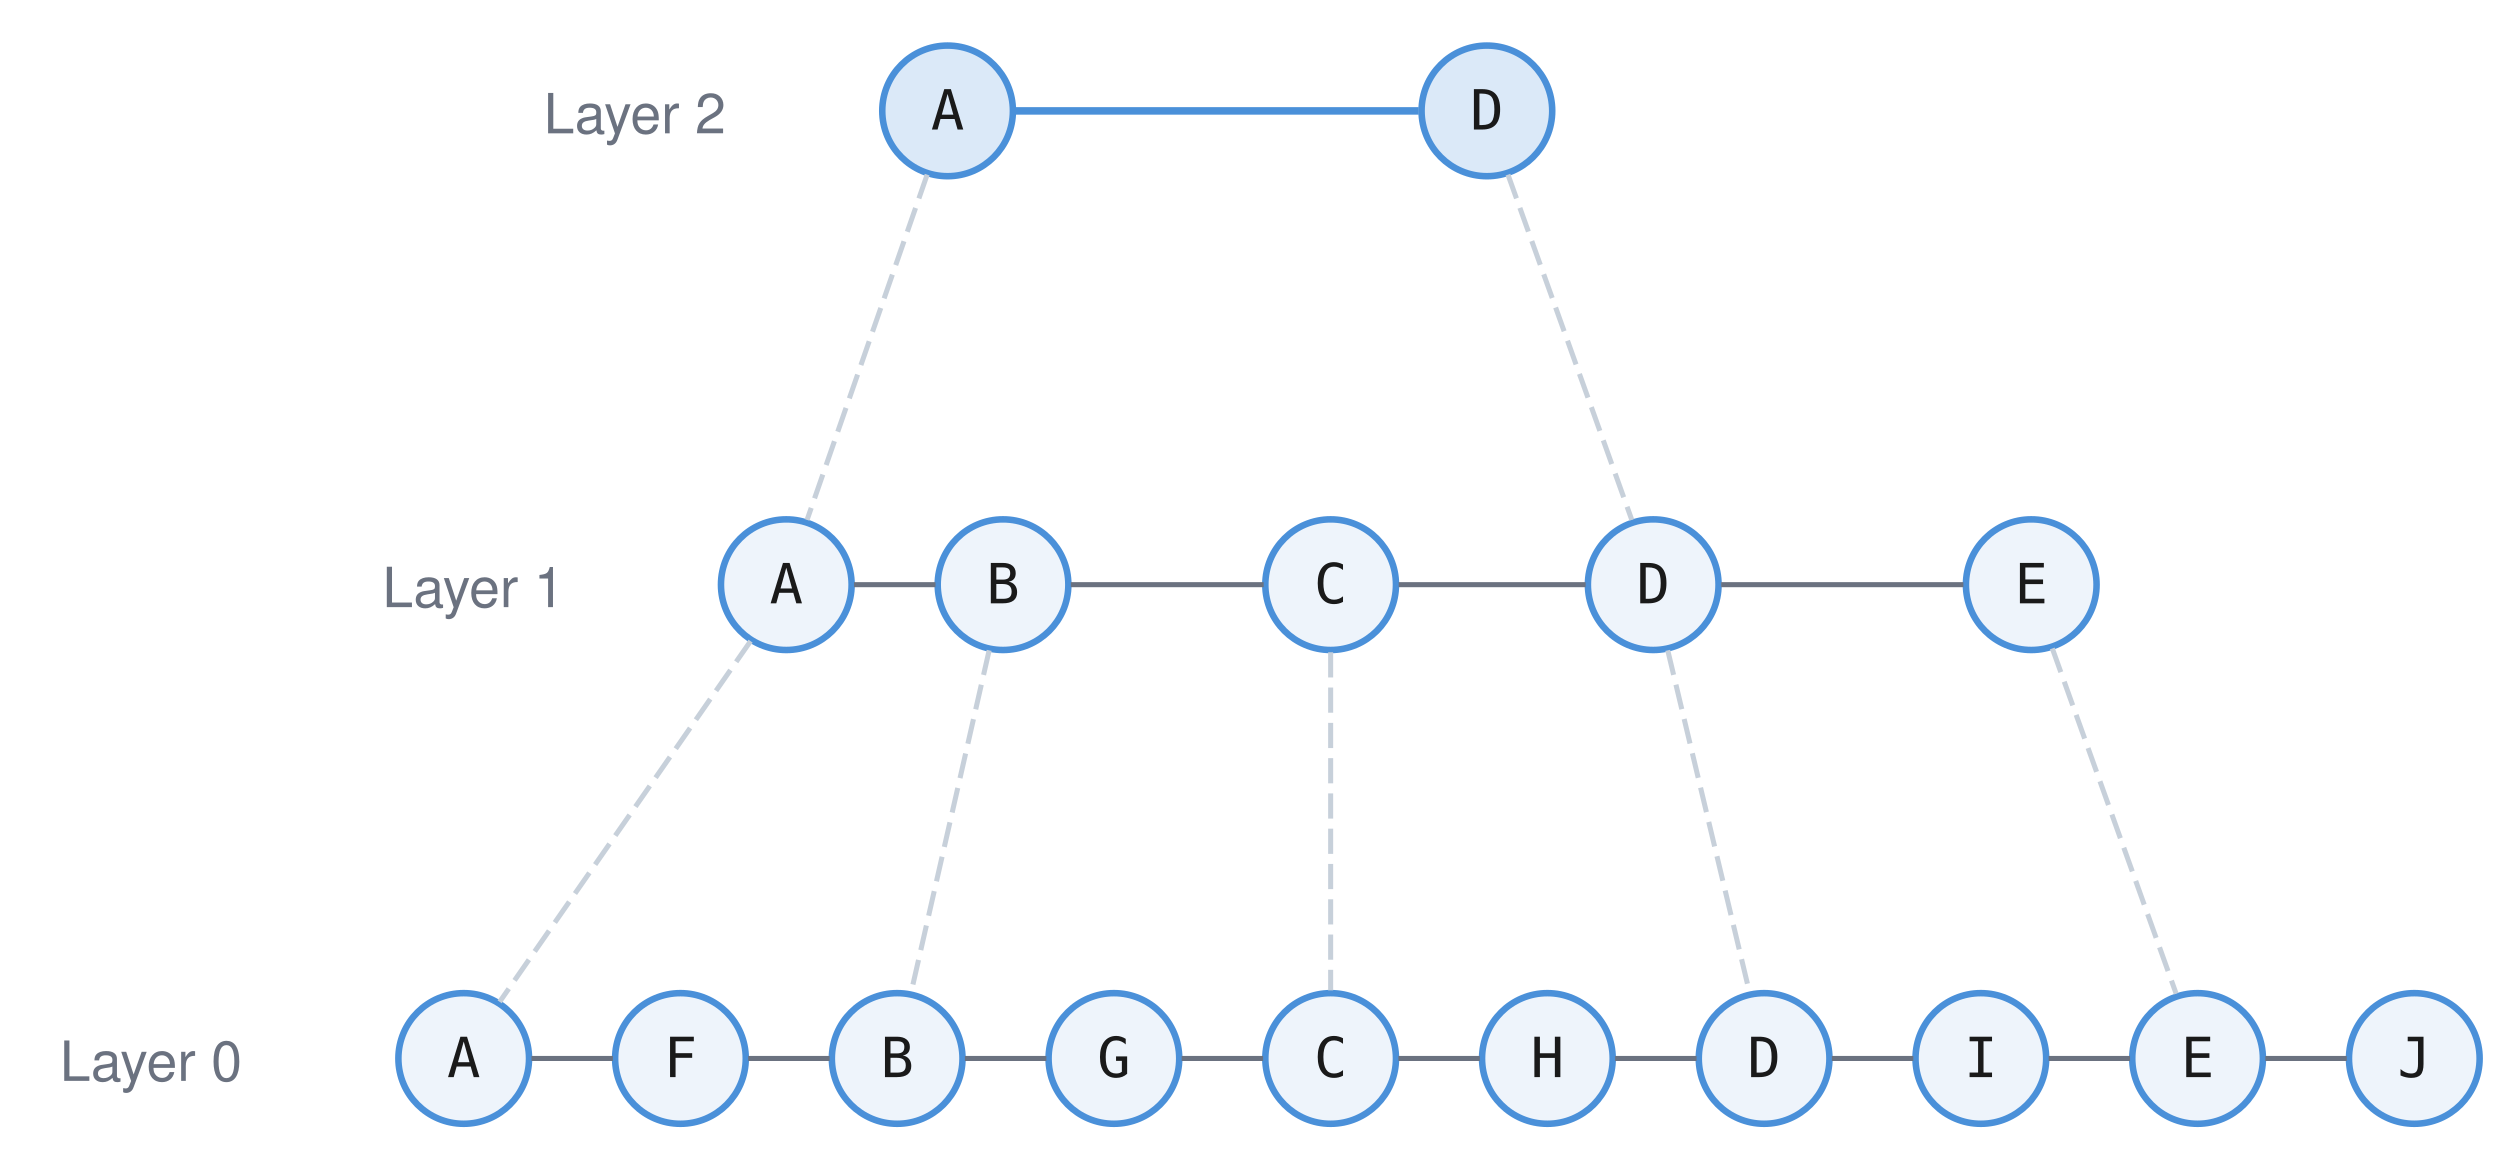
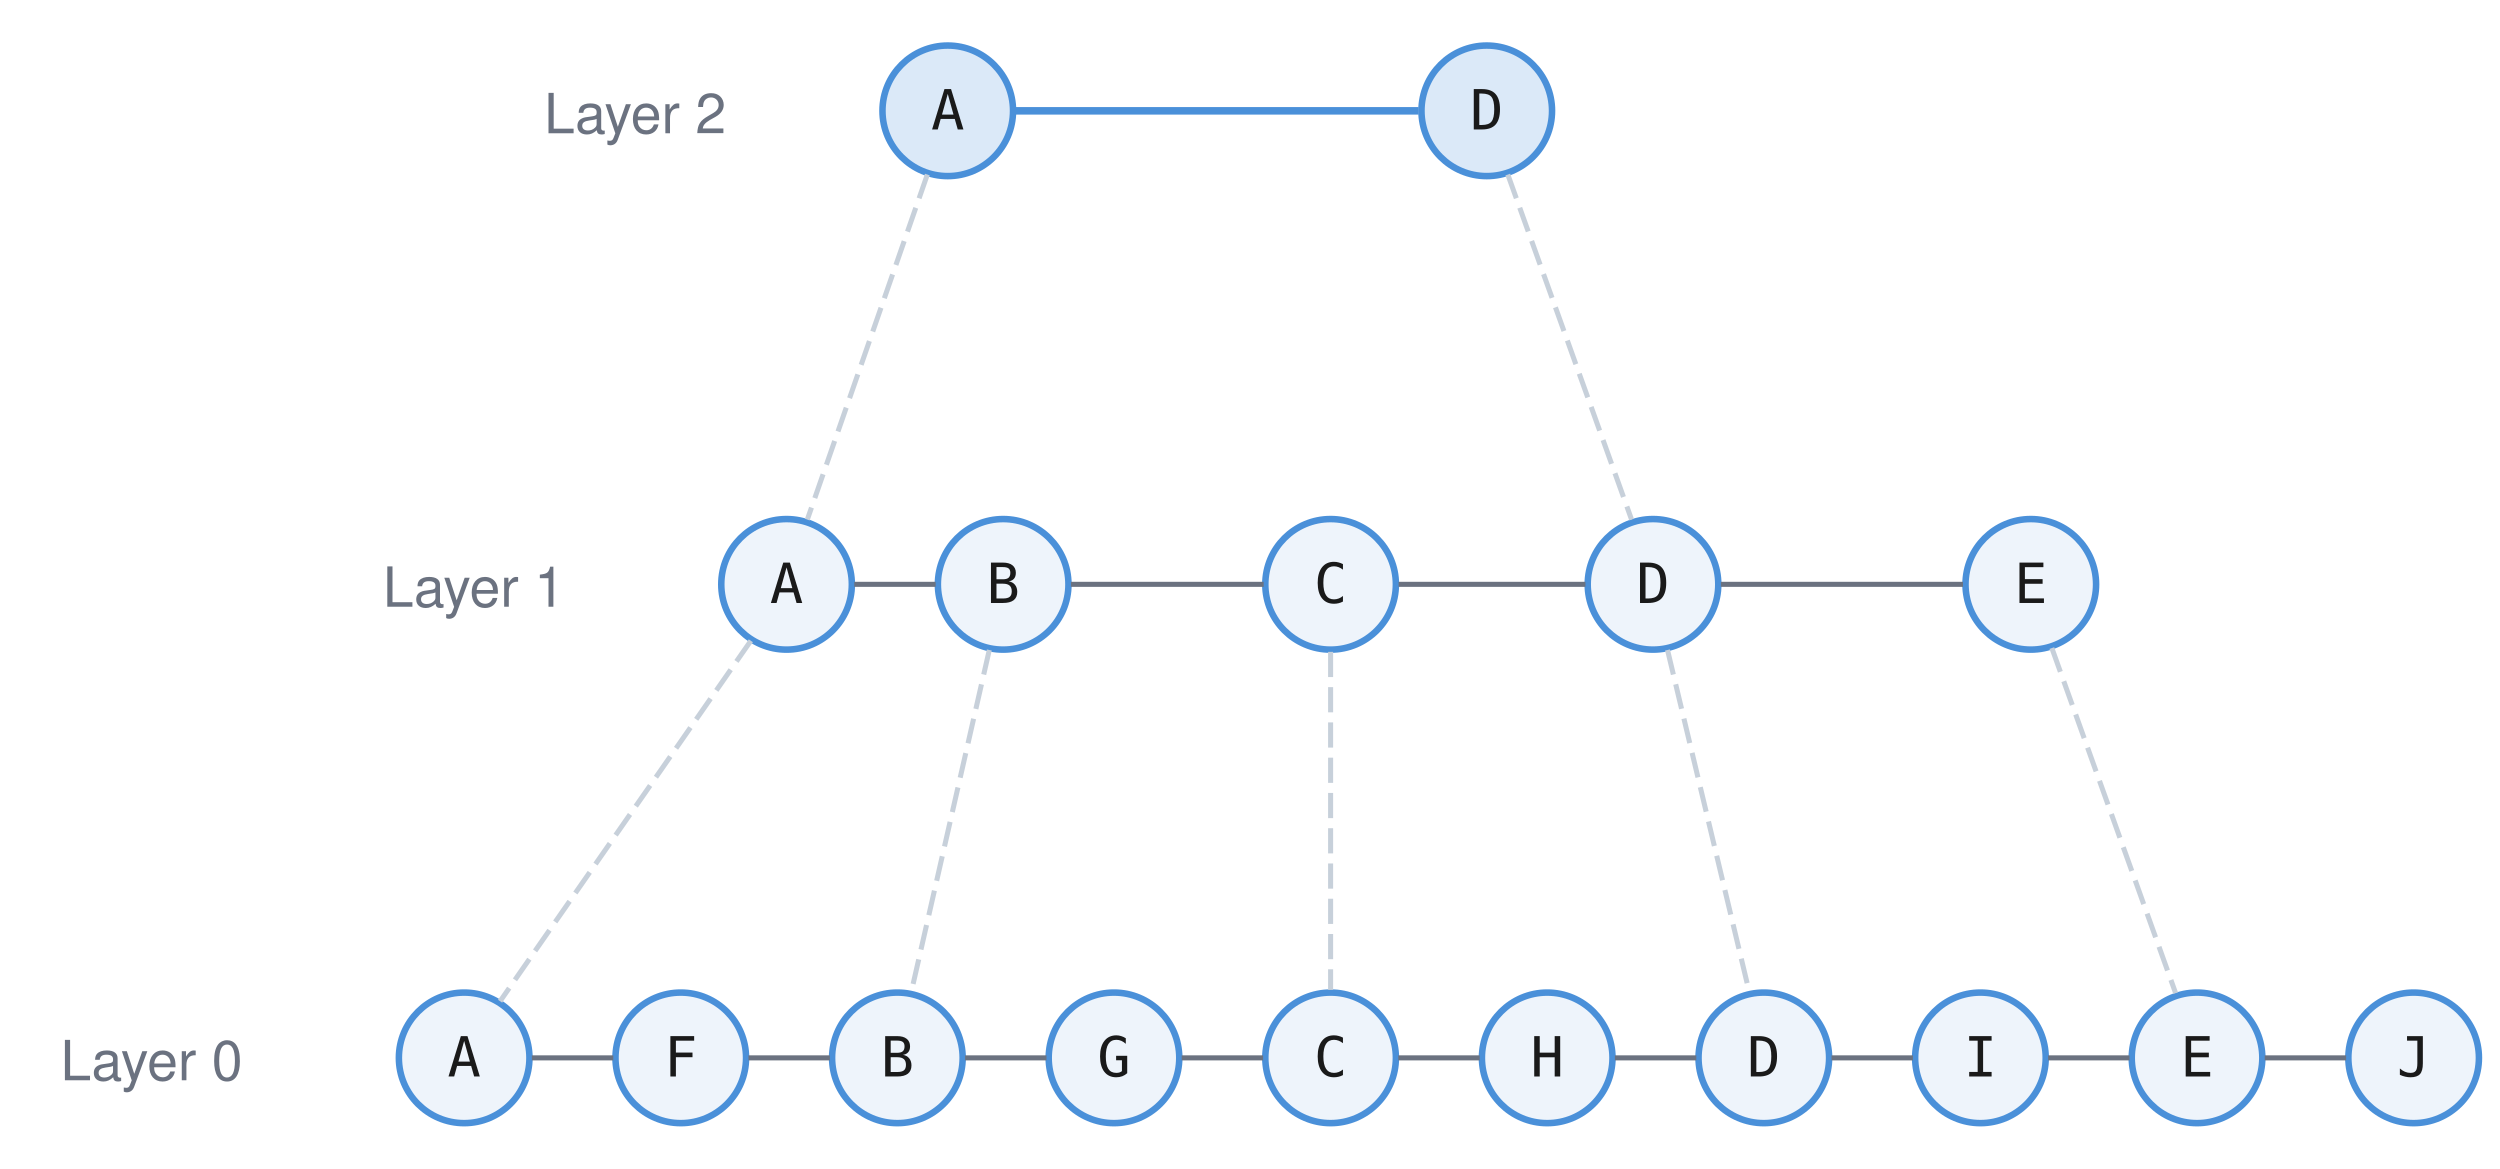
- <svg xmlns="http://www.w3.org/2000/svg" viewBox="0.00 0.00 496.00 232.00">
+ <svg xmlns="http://www.w3.org/2000/svg" width="661" height="309" viewBox="0.00 0.00 496.00 232.00">
  <g id="graph0" class="graph" transform="scale(1 1) rotate(0) translate(4 228)">
    <g id="node1" class="node">
      <text xml:space="preserve" text-anchor="middle" x="125" y="-201.55" font-family="Helvetica,Arial,sans-serif" font-size="11.00" fill="#6b7280">Layer 2  </text>
    </g>
    <g id="node4" class="node">
      <ellipse fill="#dbe9f8" stroke="#4a90d9" stroke-width="1.3" cx="184" cy="-206" rx="12.96" ry="12.96" />
      <text xml:space="preserve" text-anchor="middle" x="184" y="-202.3" font-family="Menlo,Consolas,monospace" font-size="11.00" fill="#1a1a1a">A</text>
    </g>
    <g id="node2" class="node">
      <text xml:space="preserve" text-anchor="middle" x="93" y="-107.55" font-family="Helvetica,Arial,sans-serif" font-size="11.00" fill="#6b7280">Layer 1  </text>
    </g>
    <g id="node6" class="node">
      <ellipse fill="#eef4fb" stroke="#4a90d9" stroke-width="1.3" cx="152" cy="-112" rx="12.96" ry="12.96" />
      <text xml:space="preserve" text-anchor="middle" x="152" y="-108.3" font-family="Menlo,Consolas,monospace" font-size="11.00" fill="#1a1a1a">A</text>
    </g>
    <g id="node3" class="node">
      <text xml:space="preserve" text-anchor="middle" x="29" y="-13.55" font-family="Helvetica,Arial,sans-serif" font-size="11.00" fill="#6b7280">Layer 0  </text>
    </g>
    <g id="node11" class="node">
      <ellipse fill="#eef4fb" stroke="#4a90d9" stroke-width="1.3" cx="88" cy="-18" rx="12.96" ry="12.96" />
      <text xml:space="preserve" text-anchor="middle" x="88" y="-14.3" font-family="Menlo,Consolas,monospace" font-size="11.00" fill="#1a1a1a">A</text>
    </g>
    <g id="node5" class="node">
      <ellipse fill="#dbe9f8" stroke="#4a90d9" stroke-width="1.3" cx="291" cy="-206" rx="12.96" ry="12.96" />
      <text xml:space="preserve" text-anchor="middle" x="291" y="-202.3" font-family="Menlo,Consolas,monospace" font-size="11.00" fill="#1a1a1a">D</text>
    </g>
    <g id="edge2" class="edge">
      <path fill="none" stroke="#4a90d9" stroke-width="1.5" d="M197.38,-206C224.07,-206 250.77,-206 277.47,-206" />
    </g>
    <g id="edge18" class="edge">
      <path fill="none" stroke="#c7d0da" stroke-dasharray="5,2" d="M179.95,-193.35C173.83,-175.75 162.28,-142.56 156.12,-124.85" />
    </g>
    <g id="node9" class="node">
      <ellipse fill="#eef4fb" stroke="#4a90d9" stroke-width="1.3" cx="324" cy="-112" rx="12.96" ry="12.96" />
      <text xml:space="preserve" text-anchor="middle" x="324" y="-108.3" font-family="Menlo,Consolas,monospace" font-size="11.00" fill="#1a1a1a">D</text>
    </g>
    <g id="edge19" class="edge">
      <path fill="none" stroke="#c7d0da" stroke-dasharray="5,2" d="M295.18,-193.35C301.49,-175.75 313.4,-142.56 319.75,-124.85" />
    </g>
    <g id="node7" class="node">
      <ellipse fill="#eef4fb" stroke="#4a90d9" stroke-width="1.3" cx="195" cy="-112" rx="12.96" ry="12.96" />
      <text xml:space="preserve" text-anchor="middle" x="195" y="-108.3" font-family="Menlo,Consolas,monospace" font-size="11.00" fill="#1a1a1a">B</text>
    </g>
    <g id="edge4" class="edge">
      <path fill="none" stroke="#6b7280" d="M165.44,-112C170.83,-112 176.22,-112 181.6,-112" />
    </g>
    <g id="edge20" class="edge">
      <path fill="none" stroke="#c7d0da" stroke-dasharray="5,2" d="M144.91,-100.8C132.6,-83.12 107.45,-46.96 95.13,-29.24" />
    </g>
    <g id="node8" class="node">
      <ellipse fill="#eef4fb" stroke="#4a90d9" stroke-width="1.3" cx="260" cy="-112" rx="12.96" ry="12.96" />
      <text xml:space="preserve" text-anchor="middle" x="260" y="-108.3" font-family="Menlo,Consolas,monospace" font-size="11.00" fill="#1a1a1a">C</text>
    </g>
    <g id="edge5" class="edge">
      <path fill="none" stroke="#6b7280" d="M208.46,-112C221.21,-112 233.96,-112 246.71,-112" />
    </g>
    <g id="node13" class="node">
      <ellipse fill="#eef4fb" stroke="#4a90d9" stroke-width="1.3" cx="174" cy="-18" rx="12.96" ry="12.96" />
      <text xml:space="preserve" text-anchor="middle" x="174" y="-14.3" font-family="Menlo,Consolas,monospace" font-size="11.00" fill="#1a1a1a">B</text>
    </g>
    <g id="edge21" class="edge">
      <path fill="none" stroke="#c7d0da" stroke-dasharray="5,2" d="M192.25,-98.97C188.23,-81.34 180.77,-48.66 176.75,-31.03" />
    </g>
    <g id="edge6" class="edge">
      <path fill="none" stroke="#6b7280" d="M273.5,-112C285.86,-112 298.22,-112 310.59,-112" />
    </g>
    <g id="node15" class="node">
      <ellipse fill="#eef4fb" stroke="#4a90d9" stroke-width="1.3" cx="260" cy="-18" rx="12.96" ry="12.96" />
      <text xml:space="preserve" text-anchor="middle" x="260" y="-14.3" font-family="Menlo,Consolas,monospace" font-size="11.00" fill="#1a1a1a">C</text>
    </g>
    <g id="edge22" class="edge">
      <path fill="none" stroke="#c7d0da" stroke-dasharray="5,2" d="M260,-98.59C260,-81.03 260,-49.12 260,-31.5" />
    </g>
    <g id="node10" class="node">
      <ellipse fill="#eef4fb" stroke="#4a90d9" stroke-width="1.3" cx="399" cy="-112" rx="12.96" ry="12.96" />
      <text xml:space="preserve" text-anchor="middle" x="399" y="-108.3" font-family="Menlo,Consolas,monospace" font-size="11.00" fill="#1a1a1a">E</text>
    </g>
    <g id="edge7" class="edge">
      <path fill="none" stroke="#6b7280" d="M337.48,-112C353.5,-112 369.52,-112 385.54,-112" />
    </g>
    <g id="node17" class="node">
      <ellipse fill="#eef4fb" stroke="#4a90d9" stroke-width="1.3" cx="346" cy="-18" rx="12.96" ry="12.96" />
      <text xml:space="preserve" text-anchor="middle" x="346" y="-14.3" font-family="Menlo,Consolas,monospace" font-size="11.00" fill="#1a1a1a">D</text>
    </g>
    <g id="edge23" class="edge">
      <path fill="none" stroke="#c7d0da" stroke-dasharray="5,2" d="M326.88,-98.97C331.09,-81.34 338.91,-48.66 343.12,-31.03" />
    </g>
    <g id="node19" class="node">
      <ellipse fill="#eef4fb" stroke="#4a90d9" stroke-width="1.3" cx="432" cy="-18" rx="12.96" ry="12.96" />
      <text xml:space="preserve" text-anchor="middle" x="432" y="-14.3" font-family="Menlo,Consolas,monospace" font-size="11.00" fill="#1a1a1a">E</text>
    </g>
    <g id="edge24" class="edge">
      <path fill="none" stroke="#c7d0da" stroke-dasharray="5,2" d="M403.18,-99.35C409.49,-81.75 421.4,-48.56 427.75,-30.85" />
    </g>
    <g id="node12" class="node">
      <ellipse fill="#eef4fb" stroke="#4a90d9" stroke-width="1.3" cx="131" cy="-18" rx="12.96" ry="12.96" />
      <text xml:space="preserve" text-anchor="middle" x="131" y="-14.3" font-family="Menlo,Consolas,monospace" font-size="11.00" fill="#1a1a1a">F</text>
    </g>
    <g id="edge9" class="edge">
      <path fill="none" stroke="#6b7280" d="M101.44,-18C106.83,-18 112.22,-18 117.6,-18" />
    </g>
    <g id="edge10" class="edge">
      <path fill="none" stroke="#6b7280" d="M144.44,-18C149.83,-18 155.22,-18 160.6,-18" />
    </g>
    <g id="node14" class="node">
      <ellipse fill="#eef4fb" stroke="#4a90d9" stroke-width="1.3" cx="217" cy="-18" rx="12.96" ry="12.96" />
      <text xml:space="preserve" text-anchor="middle" x="217" y="-14.3" font-family="Menlo,Consolas,monospace" font-size="11.00" fill="#1a1a1a">G</text>
    </g>
    <g id="edge11" class="edge">
      <path fill="none" stroke="#6b7280" d="M187.44,-18C192.83,-18 198.22,-18 203.6,-18" />
    </g>
    <g id="edge12" class="edge">
      <path fill="none" stroke="#6b7280" d="M230.44,-18C235.83,-18 241.22,-18 246.6,-18" />
    </g>
    <g id="node16" class="node">
      <ellipse fill="#eef4fb" stroke="#4a90d9" stroke-width="1.3" cx="303" cy="-18" rx="12.96" ry="12.96" />
      <text xml:space="preserve" text-anchor="middle" x="303" y="-14.3" font-family="Menlo,Consolas,monospace" font-size="11.00" fill="#1a1a1a">H</text>
    </g>
    <g id="edge13" class="edge">
      <path fill="none" stroke="#6b7280" d="M273.44,-18C278.83,-18 284.22,-18 289.6,-18" />
    </g>
    <g id="edge14" class="edge">
      <path fill="none" stroke="#6b7280" d="M316.44,-18C321.83,-18 327.22,-18 332.6,-18" />
    </g>
    <g id="node18" class="node">
      <ellipse fill="#eef4fb" stroke="#4a90d9" stroke-width="1.3" cx="389" cy="-18" rx="12.96" ry="12.96" />
      <text xml:space="preserve" text-anchor="middle" x="389" y="-14.3" font-family="Menlo,Consolas,monospace" font-size="11.00" fill="#1a1a1a">I</text>
    </g>
    <g id="edge15" class="edge">
      <path fill="none" stroke="#6b7280" d="M359.44,-18C364.83,-18 370.22,-18 375.6,-18" />
    </g>
    <g id="edge16" class="edge">
      <path fill="none" stroke="#6b7280" d="M402.44,-18C407.83,-18 413.22,-18 418.6,-18" />
    </g>
    <g id="node20" class="node">
      <ellipse fill="#eef4fb" stroke="#4a90d9" stroke-width="1.3" cx="475" cy="-18" rx="12.96" ry="12.96" />
      <text xml:space="preserve" text-anchor="middle" x="475" y="-14.3" font-family="Menlo,Consolas,monospace" font-size="11.00" fill="#1a1a1a">J</text>
    </g>
    <g id="edge17" class="edge">
      <path fill="none" stroke="#6b7280" d="M445.44,-18C450.83,-18 456.22,-18 461.6,-18" />
    </g>
  </g>
</svg>
